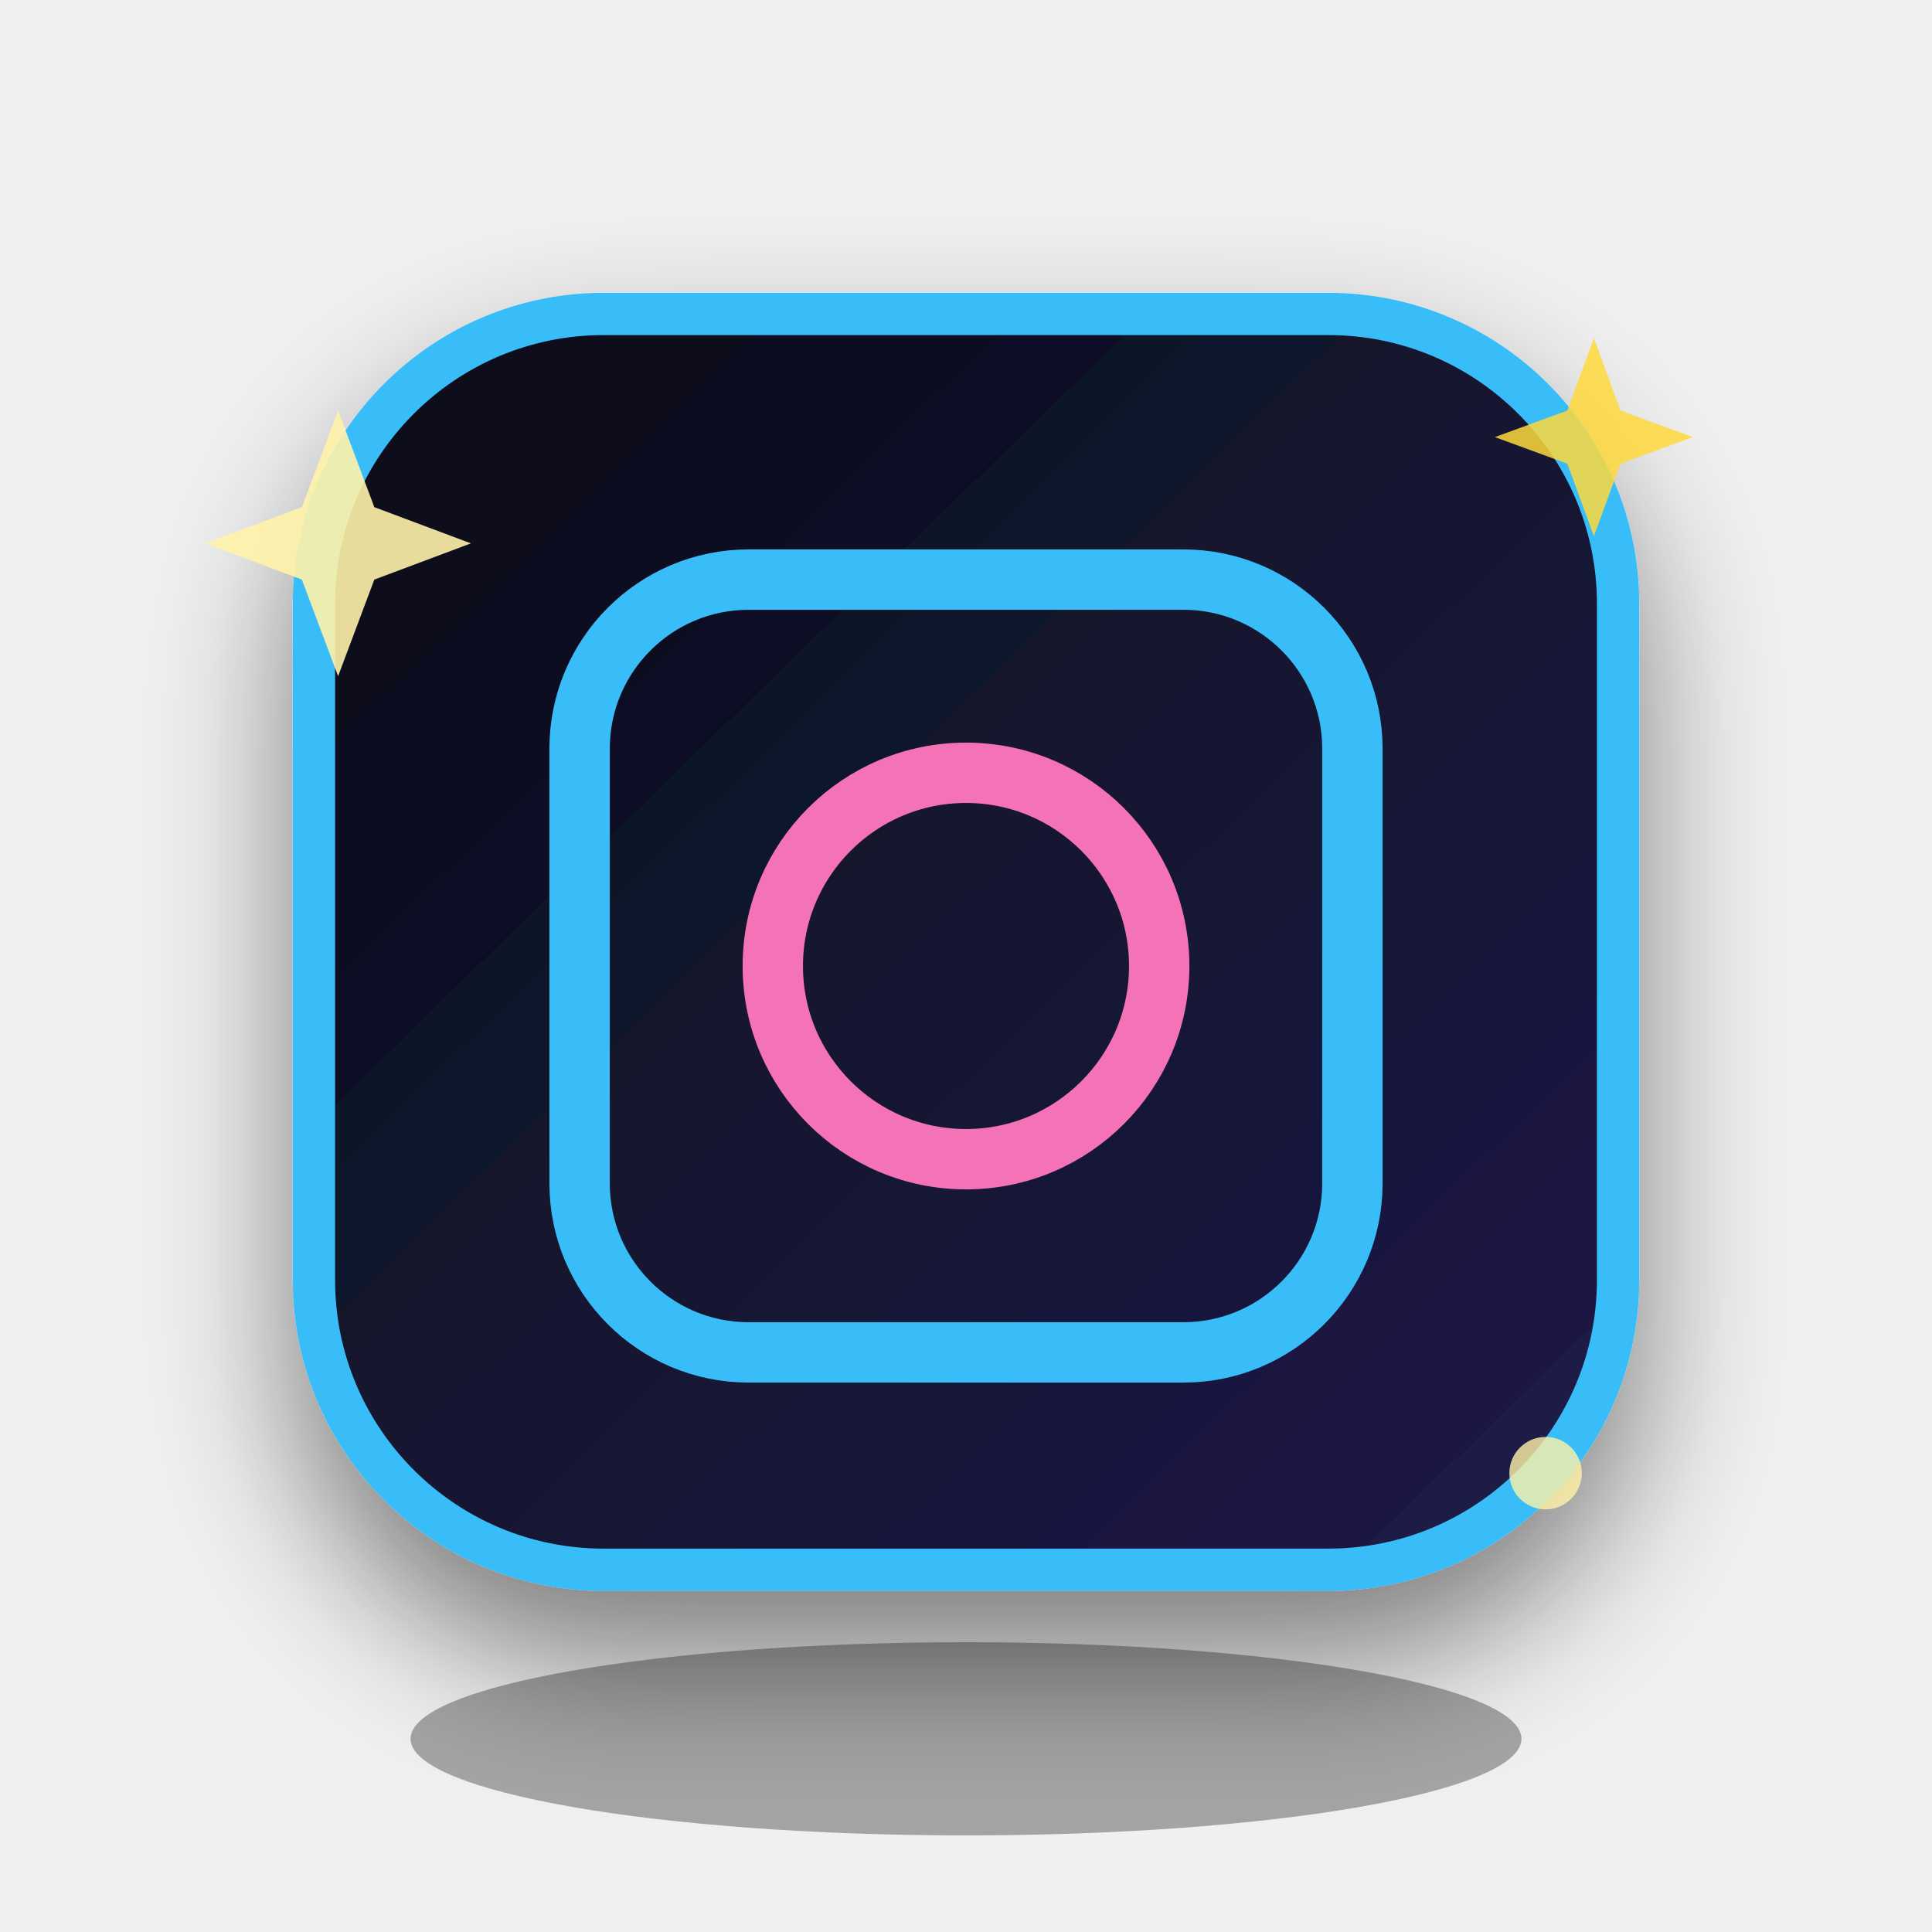
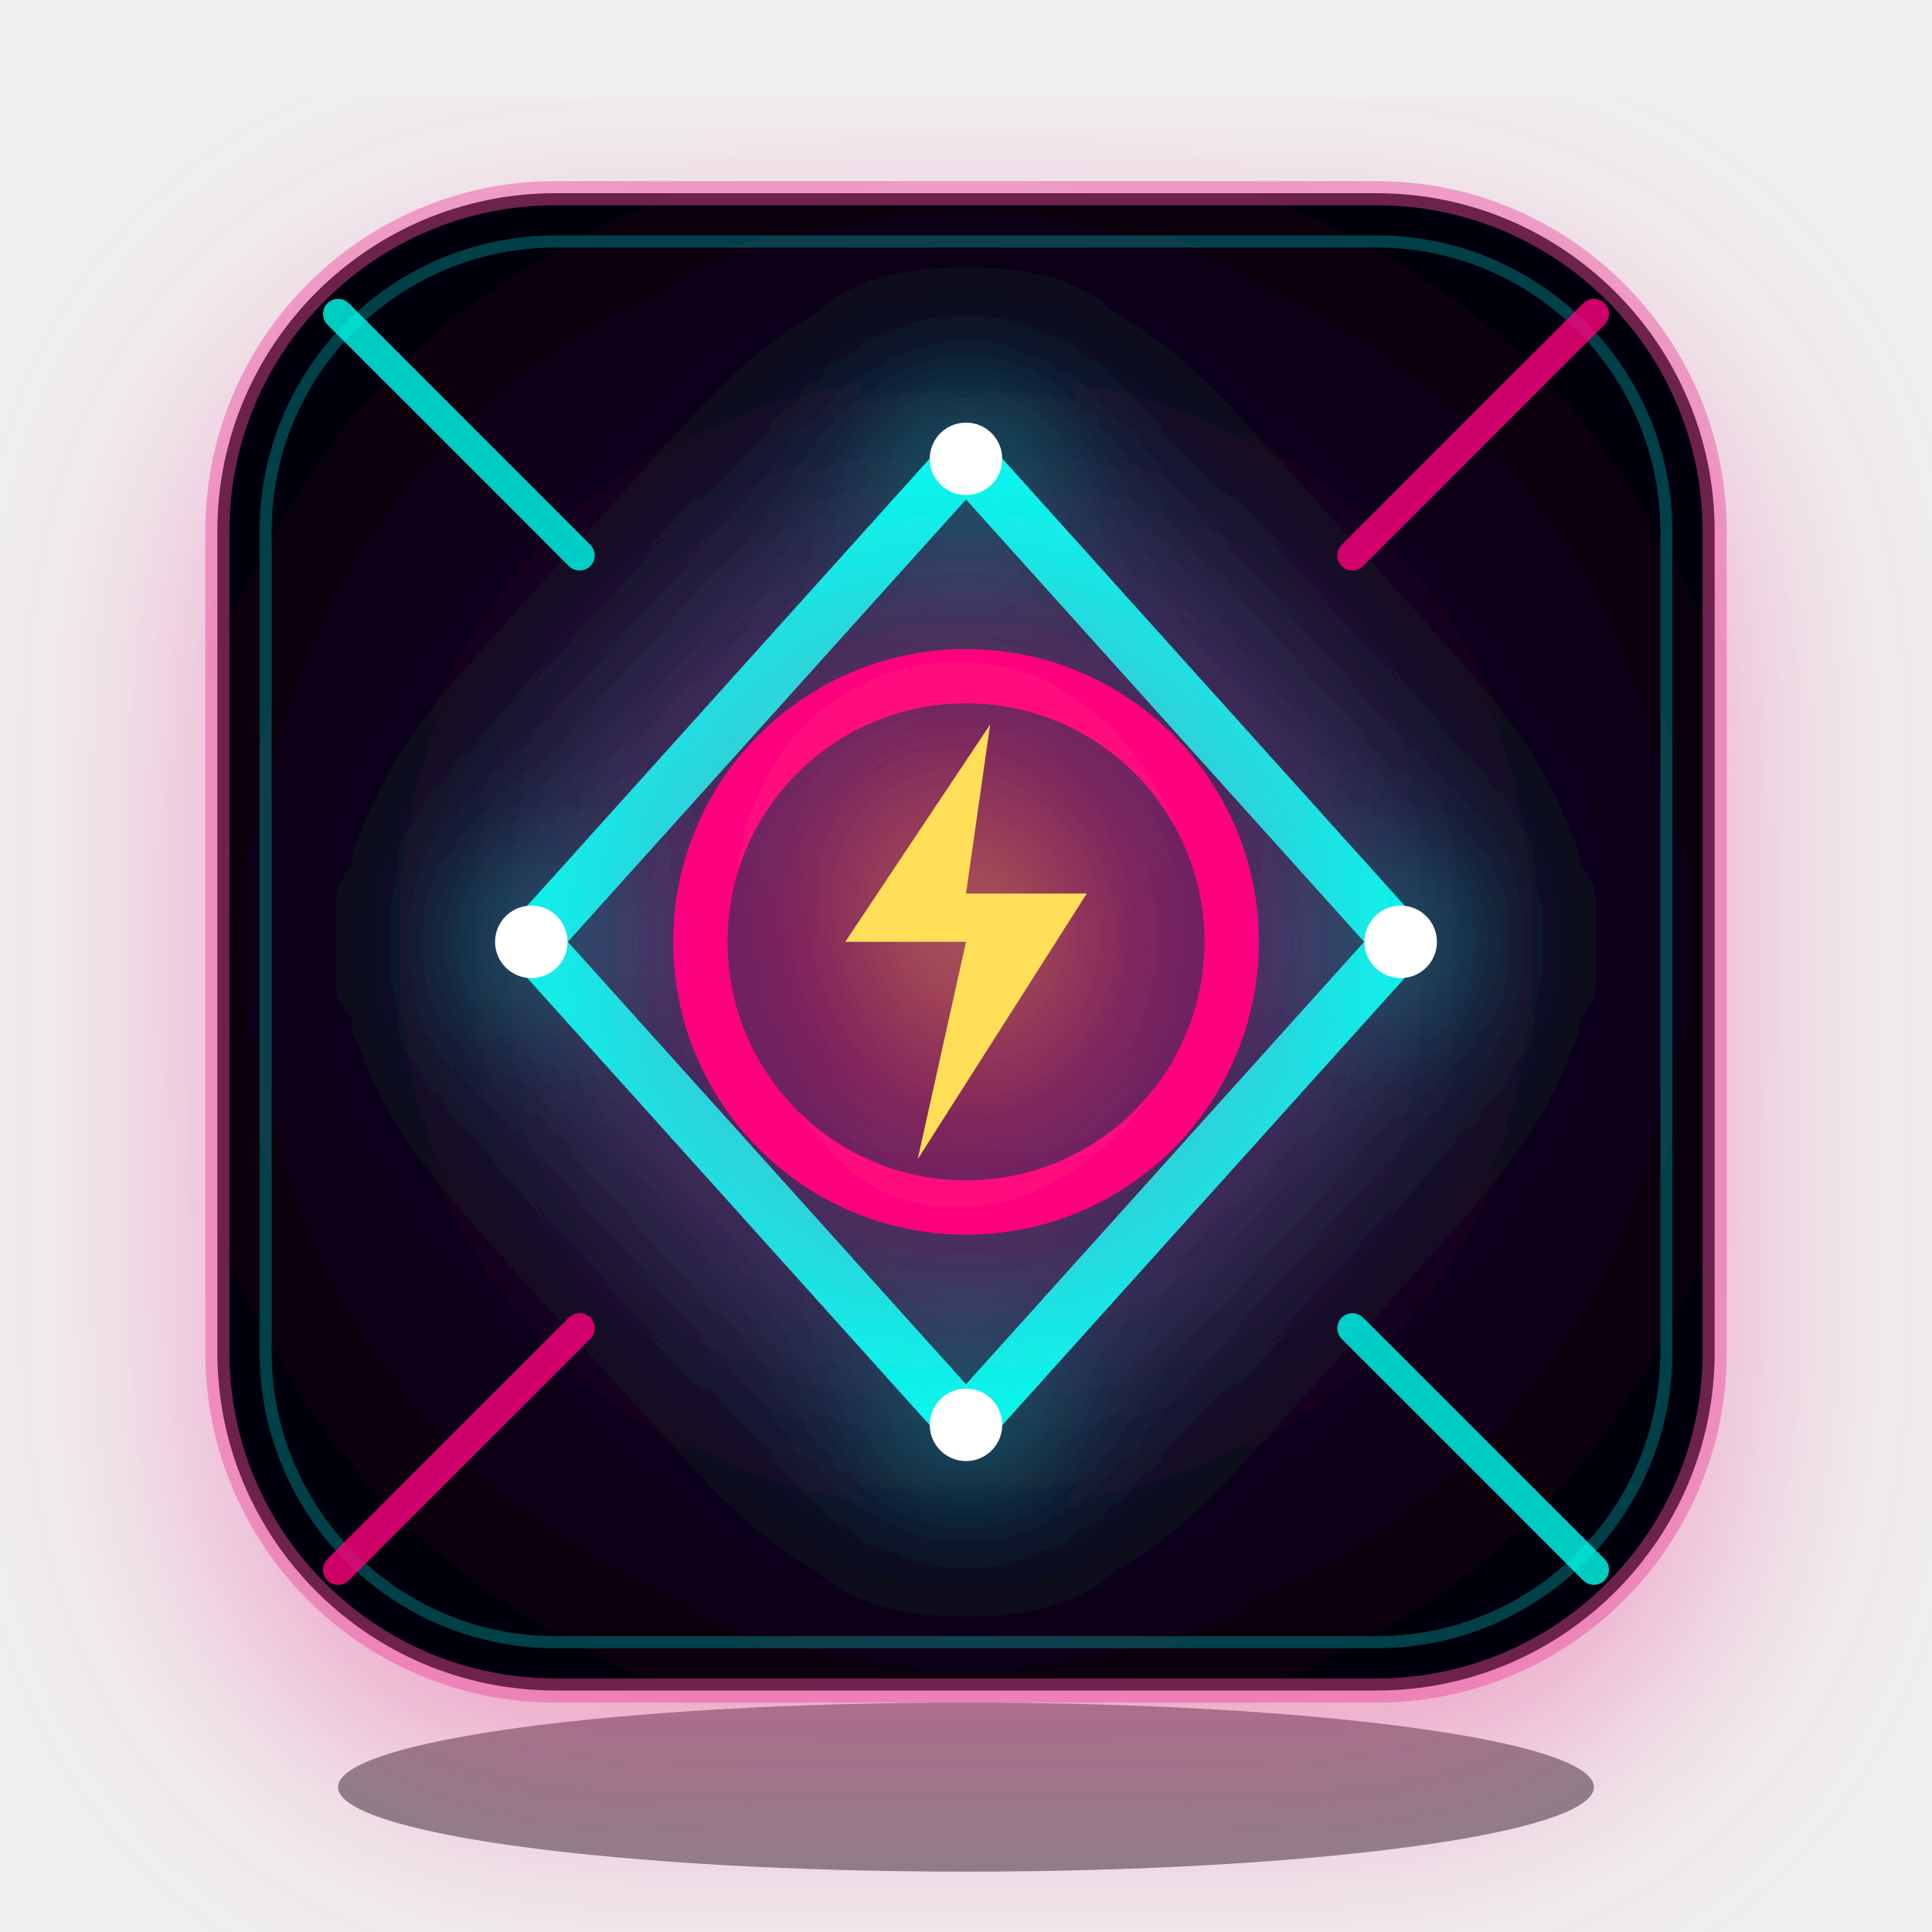
<svg xmlns="http://www.w3.org/2000/svg" viewBox="0 0 160 160" fill="none">
  <defs>
-     <filter id="sh" x="-20%" y="-20%" width="140%" height="145%">
-       <feDropShadow dx="0" dy="6" stdDeviation="6" flood-color="#080612" flood-opacity="0.48" />
+     <filter id="glow-neon" x="-20%" y="-20%" width="140%" height="140%">
+       <feDropShadow dx="0" dy="8" stdDeviation="10" flood-color="#ec4899" flood-opacity="0.5" />
    </filter>
-     <linearGradient id="goldG" x1="0" y1="0" x2="1" y2="1">
-       <stop offset="0%" stop-color="#FFF3A8" />
-       <stop offset="50%" stop-color="#FFD93D" />
-       <stop offset="100%" stop-color="#E08E00" />
-     </linearGradient>
-     <linearGradient id="bg_neon" x1="0" y1="0" x2="1" y2="1">
-       <stop offset="0%" stop-color="#090D16" />
-       <stop offset="100%" stop-color="#1E1B4B" />
-     </linearGradient>
+     <radialGradient id="sky-neon" cx="50%" cy="50%" r="75%">
+       <stop offset="0%" stop-color="#1e0024" />
+       <stop offset="50%" stop-color="#0a0014" />
+       <stop offset="100%" stop-color="#020005" />
+     </radialGradient>
  </defs>
-   <ellipse cx="80" cy="144" rx="46" ry="8" fill="#000" opacity="0.32" />
-   <g filter="url(#sh)">
-     <rect x="26" y="26" width="108" height="104" rx="24" fill="url(#bg_neon)" stroke="#38BDF8" stroke-width="3.5" />
-     <rect x="48" y="48" width="64" height="64" rx="14" stroke="#38BDF8" stroke-width="5" fill="none" />
-     <circle cx="80" cy="80" r="16" stroke="#F472B6" stroke-width="5" fill="none" />
+   <ellipse cx="80" cy="148" rx="52" ry="7" fill="#000" opacity="0.45" />
+   <g filter="url(#glow-neon)">
+     <rect x="18" y="16" width="124" height="124" rx="28" fill="url(#sky-neon)" stroke="rgba(236,72,153,0.45)" stroke-width="2" />
+     <rect x="22" y="20" width="116" height="116" rx="24" stroke="rgba(0,255,255,0.25)" stroke-width="1" />
+     <circle cx="80" cy="78" r="34" fill="#a21caf" opacity="0.25" filter="blur(16px)" />
+     <polygon points="80,38 116,78 80,118 44,78" stroke="#00fff0" stroke-width="4.5" stroke-linejoin="round" fill="none" filter="drop-shadow(0 0 10px #00fff0)" />
+     <circle cx="80" cy="78" r="22" stroke="#ff007f" stroke-width="4.5" fill="rgba(255,0,127,0.12)" filter="drop-shadow(0 0 12px #ff007f)" />
+     <polygon points="82,60 70,78 80,78 76,96 90,74 80,74" fill="#ffde59" filter="drop-shadow(0 0 8px #ffde59)" />
+     <line x1="28" y1="26" x2="48" y2="46" stroke="#00fff0" stroke-width="2.5" stroke-linecap="round" opacity="0.8" />
+     <line x1="132" y1="26" x2="112" y2="46" stroke="#ff007f" stroke-width="2.5" stroke-linecap="round" opacity="0.8" />
+     <line x1="28" y1="130" x2="48" y2="110" stroke="#ff007f" stroke-width="2.5" stroke-linecap="round" opacity="0.8" />
+     <line x1="132" y1="130" x2="112" y2="110" stroke="#00fff0" stroke-width="2.5" stroke-linecap="round" opacity="0.8" />
+     <circle cx="80" cy="38" r="3" fill="#fff" filter="drop-shadow(0 0 6px #00fff0)" />
+     <circle cx="80" cy="118" r="3" fill="#fff" filter="drop-shadow(0 0 6px #00fff0)" />
+     <circle cx="44" cy="78" r="3" fill="#fff" filter="drop-shadow(0 0 6px #00fff0)" />
+     <circle cx="116" cy="78" r="3" fill="#fff" filter="drop-shadow(0 0 6px #00fff0)" />
  </g>
-   <path d="M28 34l3 8 8 3-8 3-3 8-3-8-8-3 8-3z" fill="#FFF3A8" opacity="0.9" />
-   <path d="M132 28l2.2 6 6 2.2-6 2.2-2.2 6-2.2-6-6-2.2 6-2.2z" fill="#FFD93D" opacity="0.85" />
-   <circle cx="128" cy="122" r="3" fill="#FFF3A8" opacity="0.8" />
</svg>
